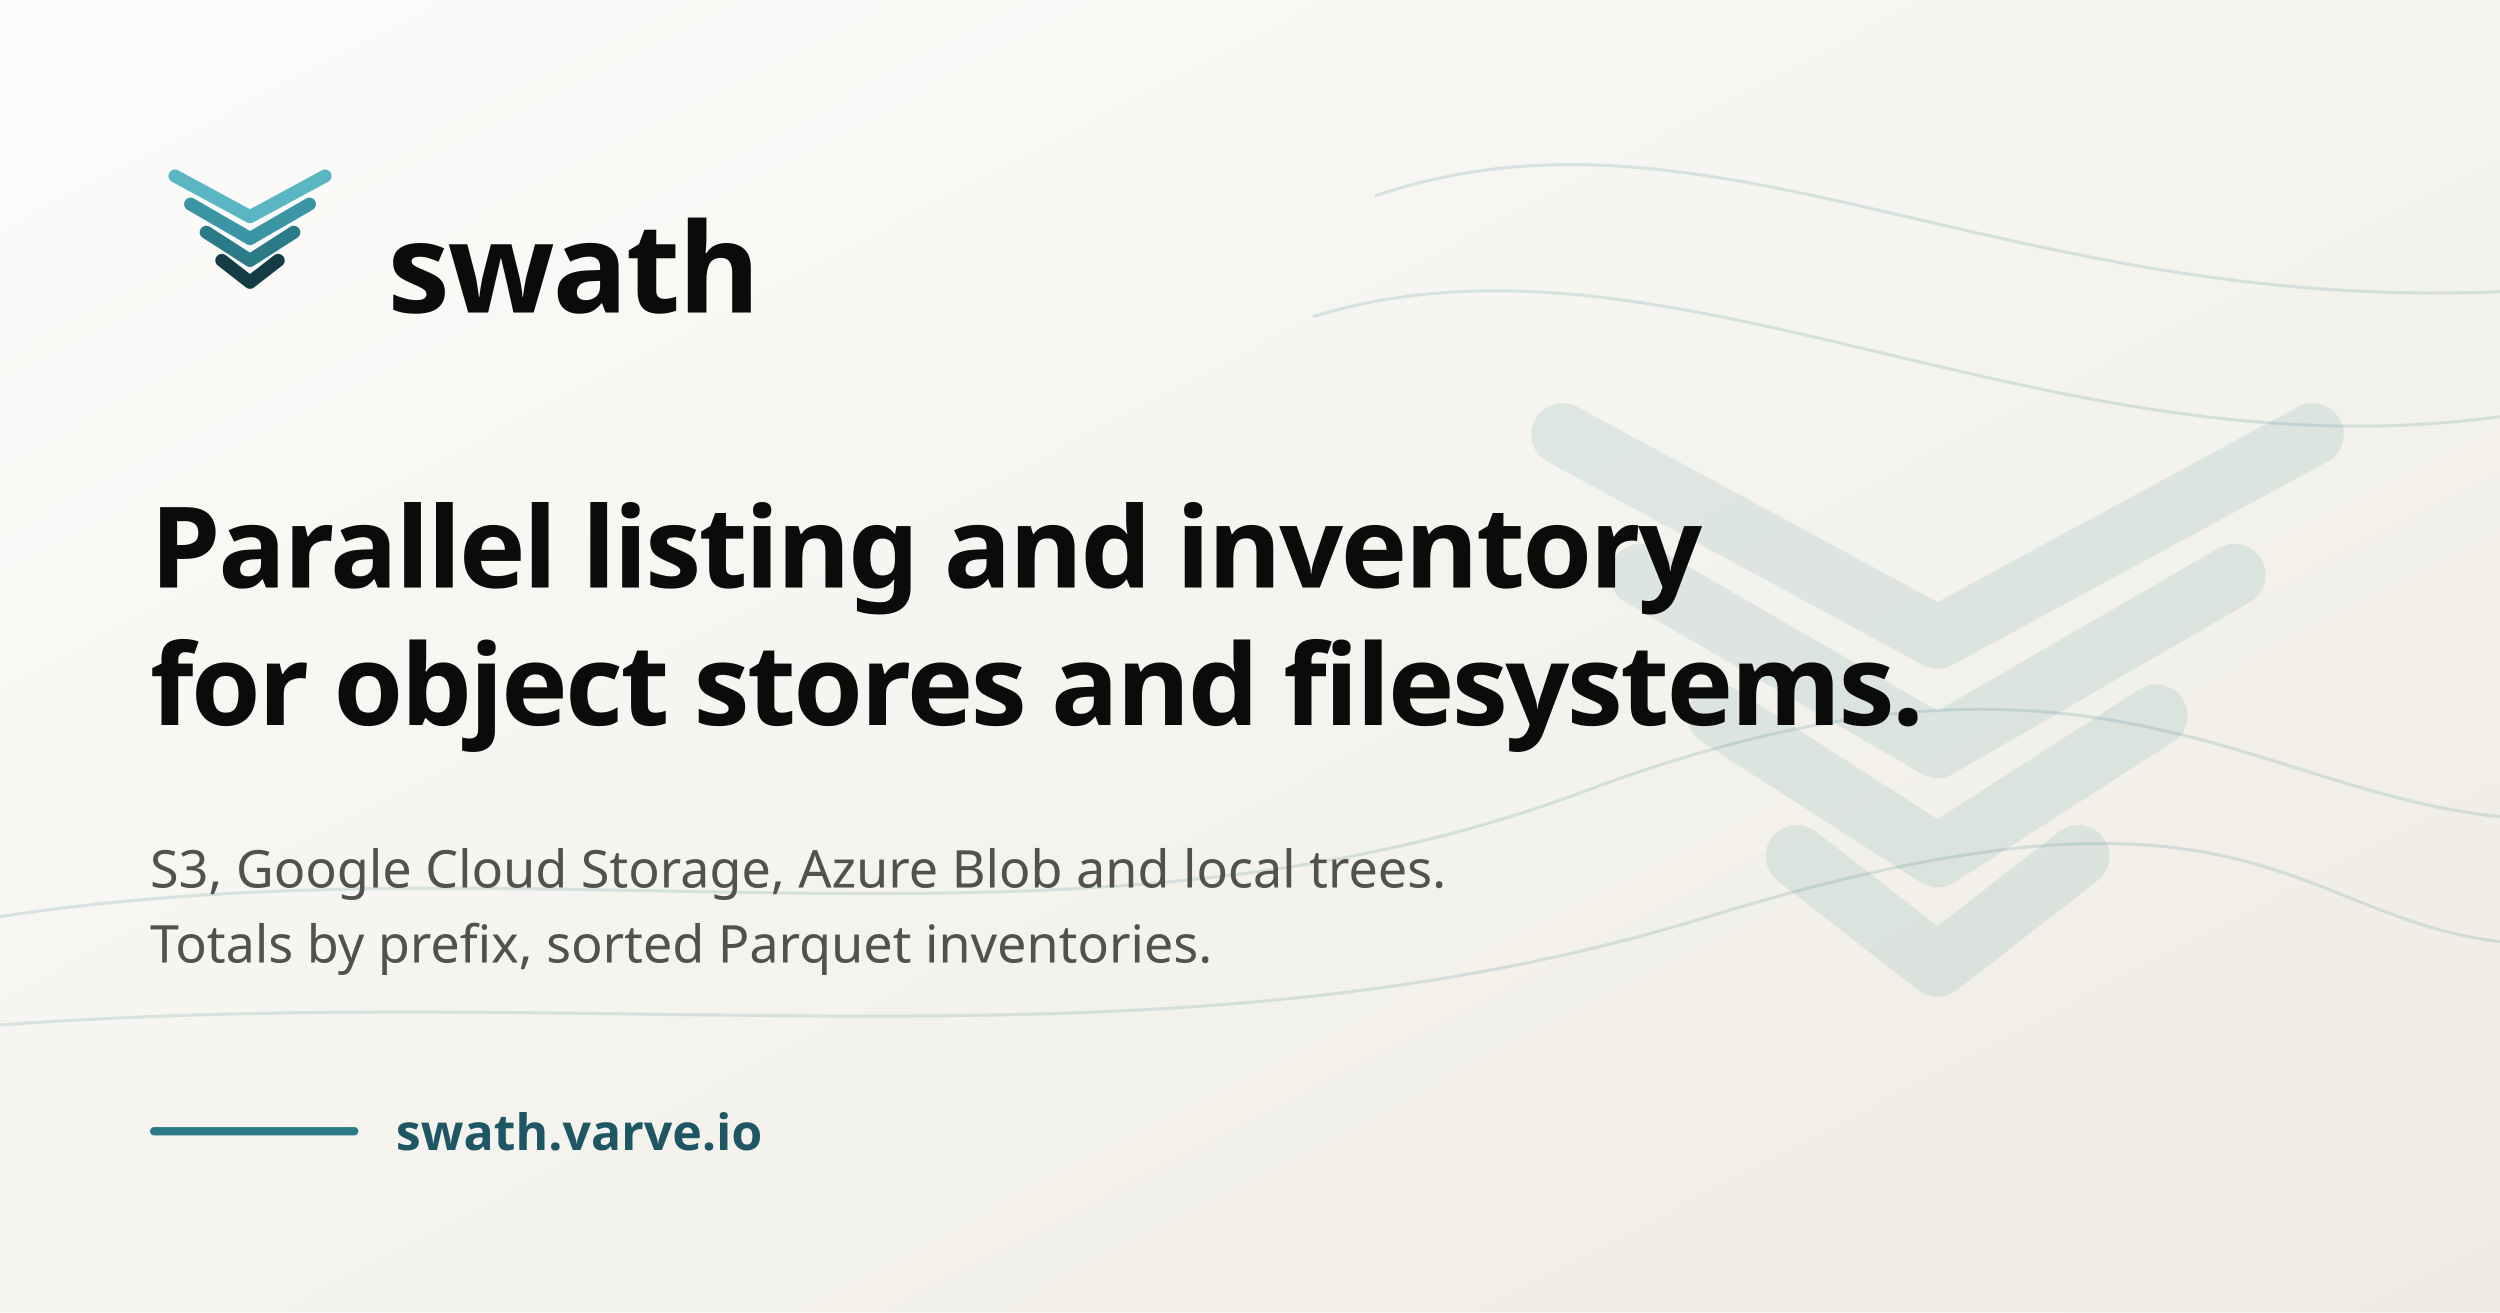
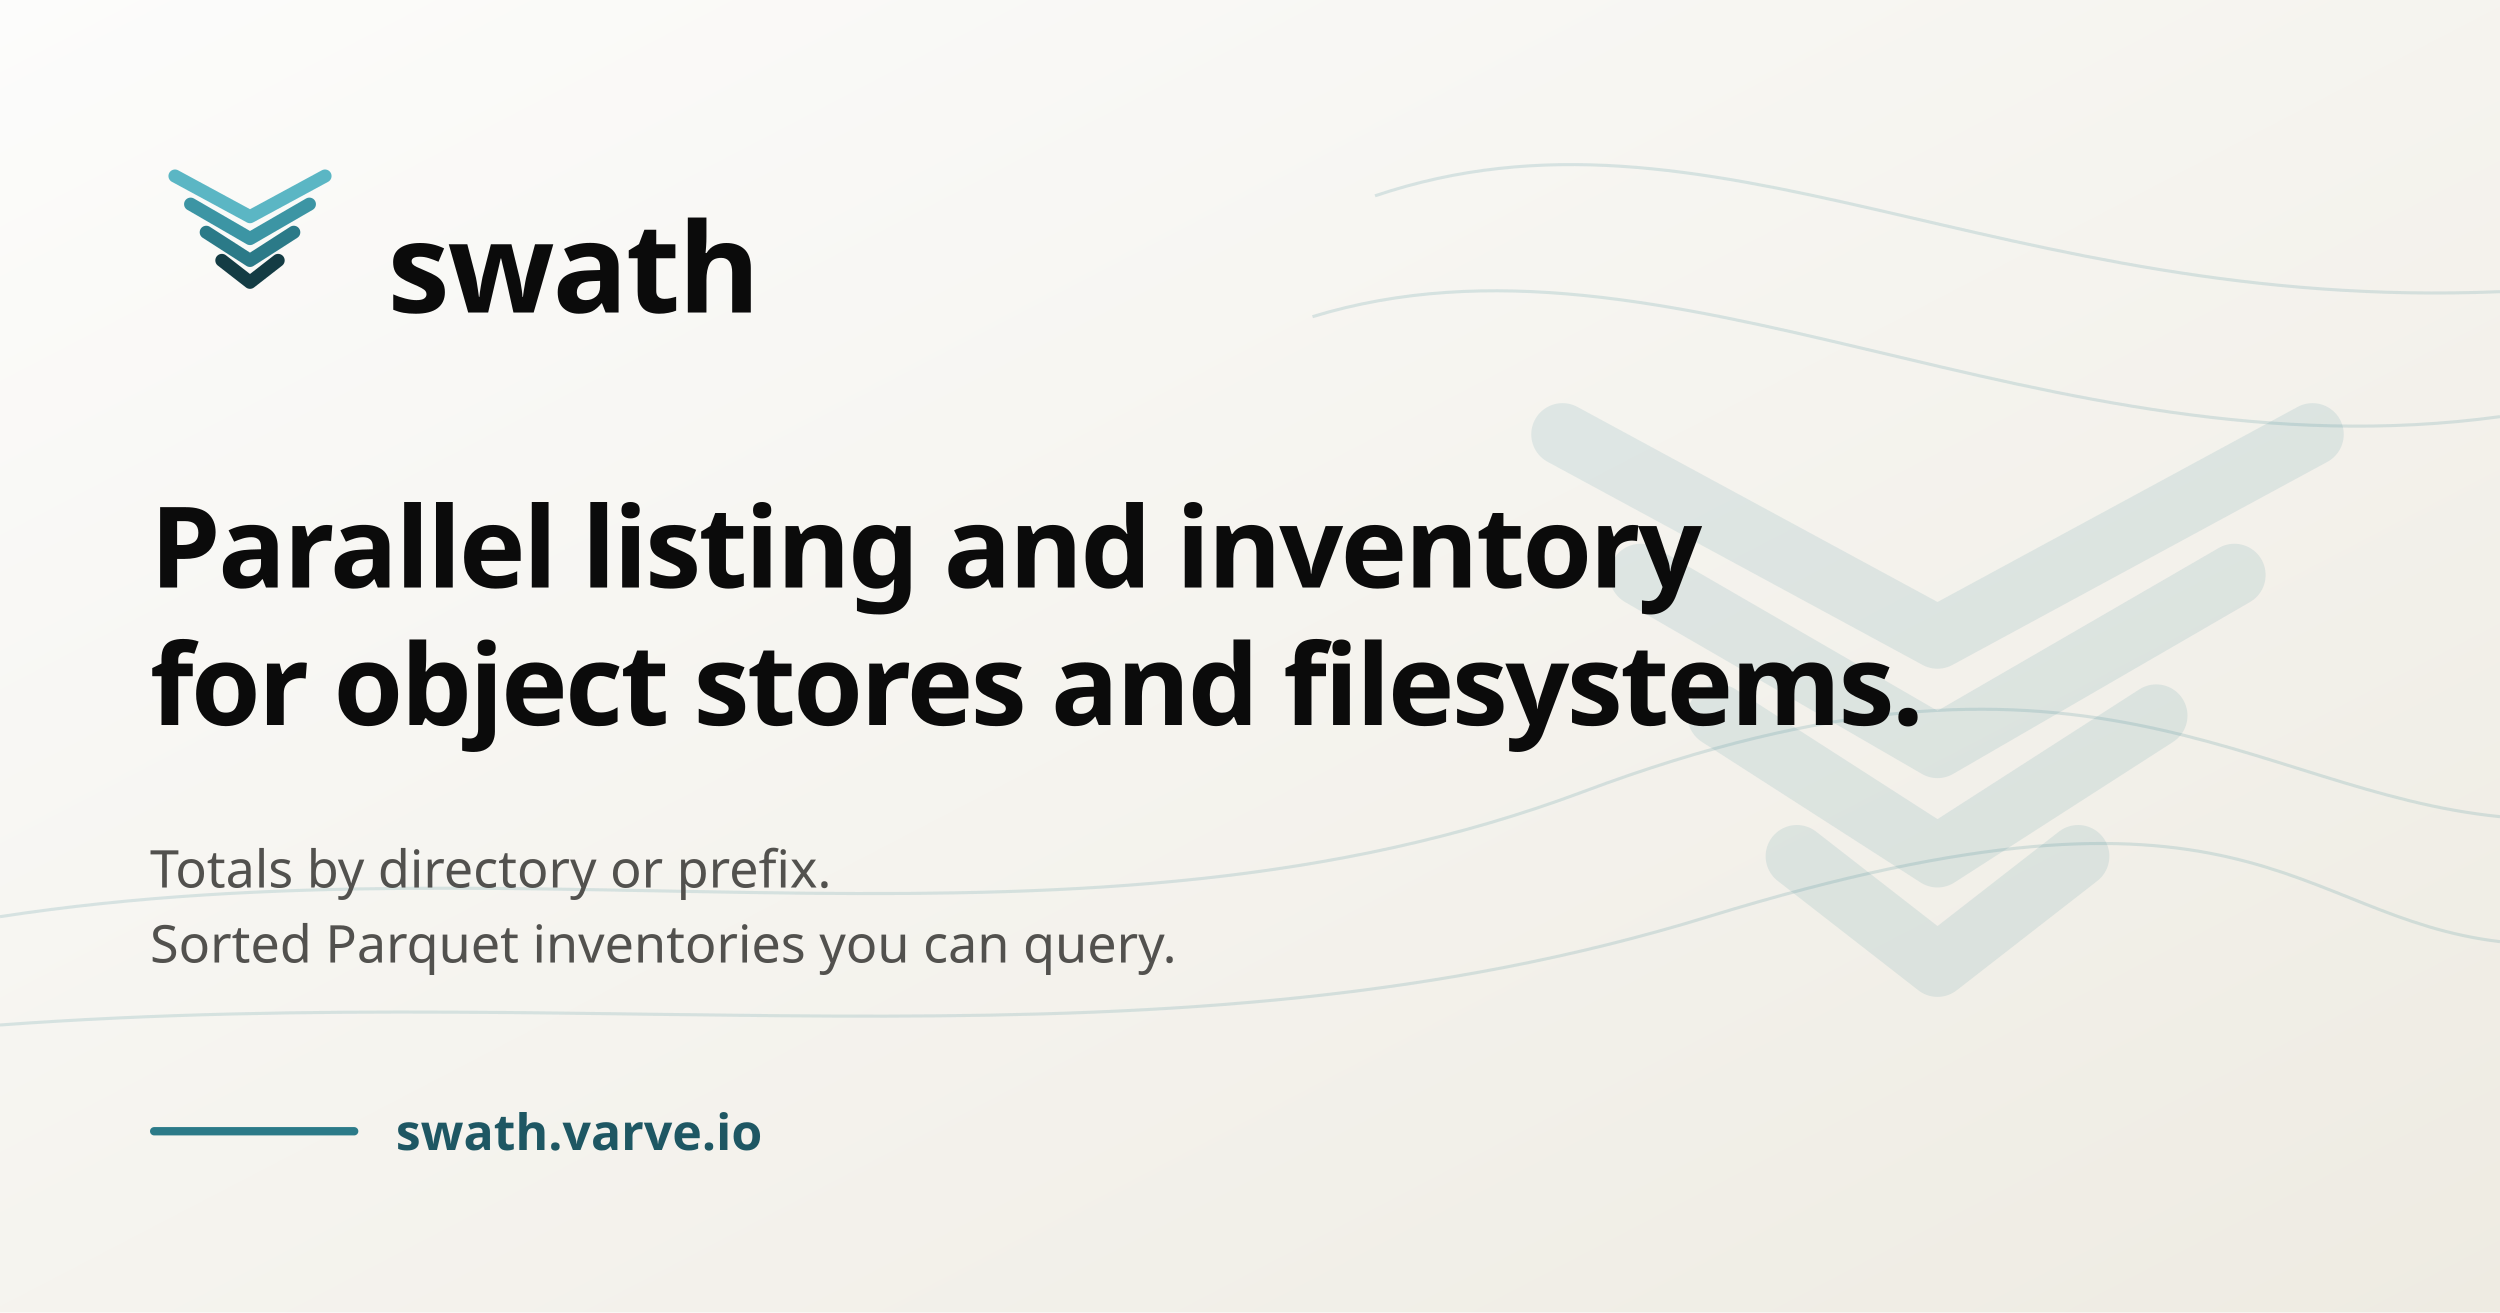
<svg xmlns="http://www.w3.org/2000/svg" width="1200" height="630" viewBox="0 0 1200 630">
  <style>
    @font-face { font-family: 'Inter Variable'; font-weight: 100 900;
      src: url('../node_modules/@fontsource-variable/inter/files/inter-latin-opsz-normal.woff2') format('woff2'); }
    @font-face { font-family: 'Geist Mono Variable'; font-weight: 100 900;
      src: url('../node_modules/@fontsource-variable/geist-mono/files/geist-mono-latin-wght-normal.woff2') format('woff2'); }
    .name { font: 600 60px 'Inter Variable'; fill: #0B0B0B; letter-spacing: -1px; }
    .headline { font: 700 54px 'Inter Variable'; fill: #0B0B0B; letter-spacing: -1.2px; }
    .sub { font: 400 25px 'Inter Variable'; fill: #52514E; }
    .url { font: 600 24px 'Geist Mono Variable'; fill: #1E5763; }
  </style>
  <defs>
    <linearGradient id="ground" x1="0" y1="0" x2="1" y2="1">
      <stop offset="0" stop-color="#FCFCFB" />
      <stop offset="1" stop-color="#EEEBE2" />
    </linearGradient>
  </defs>
  <rect width="1200" height="630" fill="url(#ground)" />
  <g fill="none" stroke="#2B7A88" stroke-opacity="0.16" stroke-width="1.5">
    <path d="M660 94 C 820 40, 960 150, 1200 140" />
    <path d="M630 152 C 800 100, 980 230, 1200 200" />
    <path d="M0 440 C 260 400, 520 470, 760 380 S 1080 380, 1200 392" />
    <path d="M0 492 C 300 470, 560 520, 820 440 S 1100 440, 1200 452" />
  </g>
  <g fill="none" stroke="#2B7A88" stroke-opacity="0.11" stroke-linecap="round" stroke-linejoin="round" stroke-width="30" transform="translate(690,96) scale(7.5)">
    <path d="M8 15 L32 28 L56 15" stroke-width="4" />
    <path d="M13 24 L32 35 L51 24" stroke-width="4" />
    <path d="M18 33 L32 42 L46 33" stroke-width="4" />
    <path d="M23 42 L32 49 L41 42" stroke-width="4" />
  </g>
  <g transform="translate(72,62) scale(1.5)" fill="none" stroke-linecap="round" stroke-linejoin="round" stroke-width="4.2">
    <path d="M8 15 L32 28 L56 15" stroke="#5BB6C4" />
    <path d="M13 24 L32 35 L51 24" stroke="#3C95A4" />
    <path d="M18 33 L32 42 L46 33" stroke="#2B7A88" />
    <path d="M23 42 L32 49 L41 42" stroke="#143C44" />
  </g>
  <text class="name" x="186" y="150">swath</text>
  <text class="headline" x="72" y="282">Parallel listing and inventory</text>
  <text class="headline" x="72" y="348">for object stores and filesystems.</text>
-   <text class="sub" x="72" y="426">S3, Google Cloud Storage, Azure Blob and local trees.</text>
-   <text class="sub" x="72" y="462">Totals by prefix, sorted Parquet inventories.</text>
+   <text class="sub" x="72" y="426">Totals by directory or prefix.</text>
+   <text class="sub" x="72" y="462">Sorted Parquet inventories you can query.</text>
  <rect x="72" y="541" width="100" height="4" rx="2" fill="#2B7A88" />
  <text class="url" x="190" y="552">swath.varve.io</text>
</svg>
